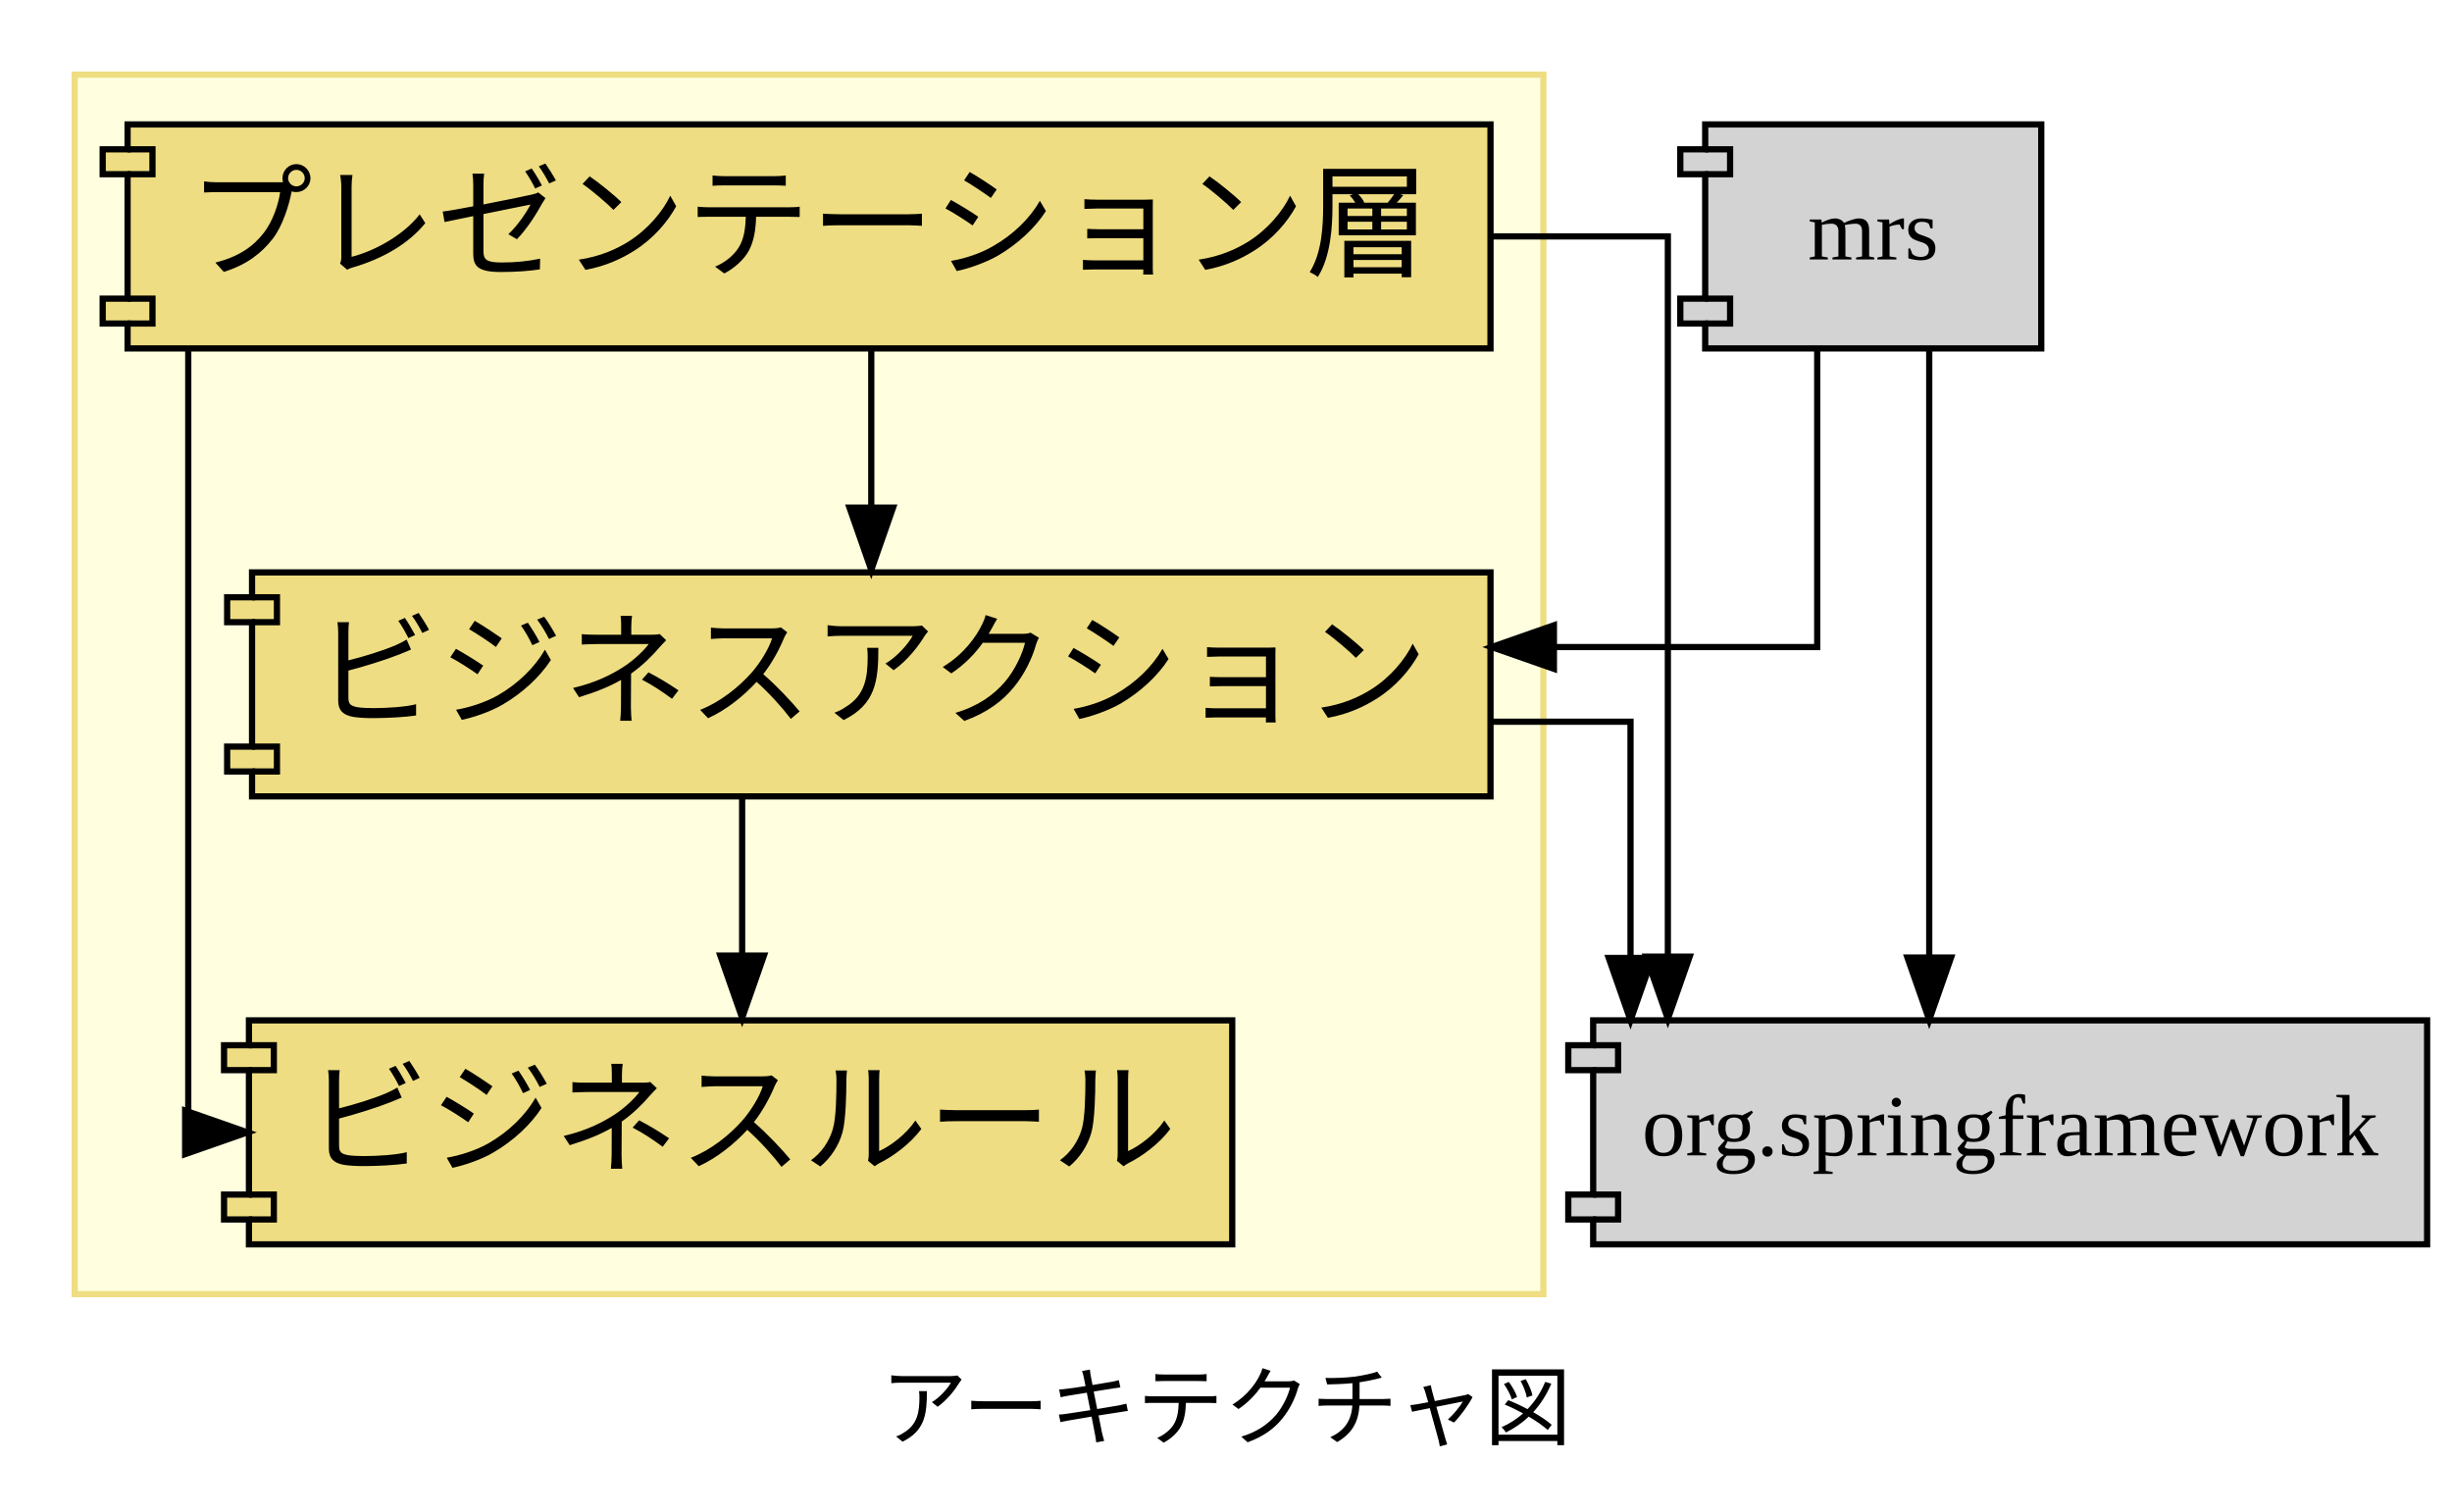
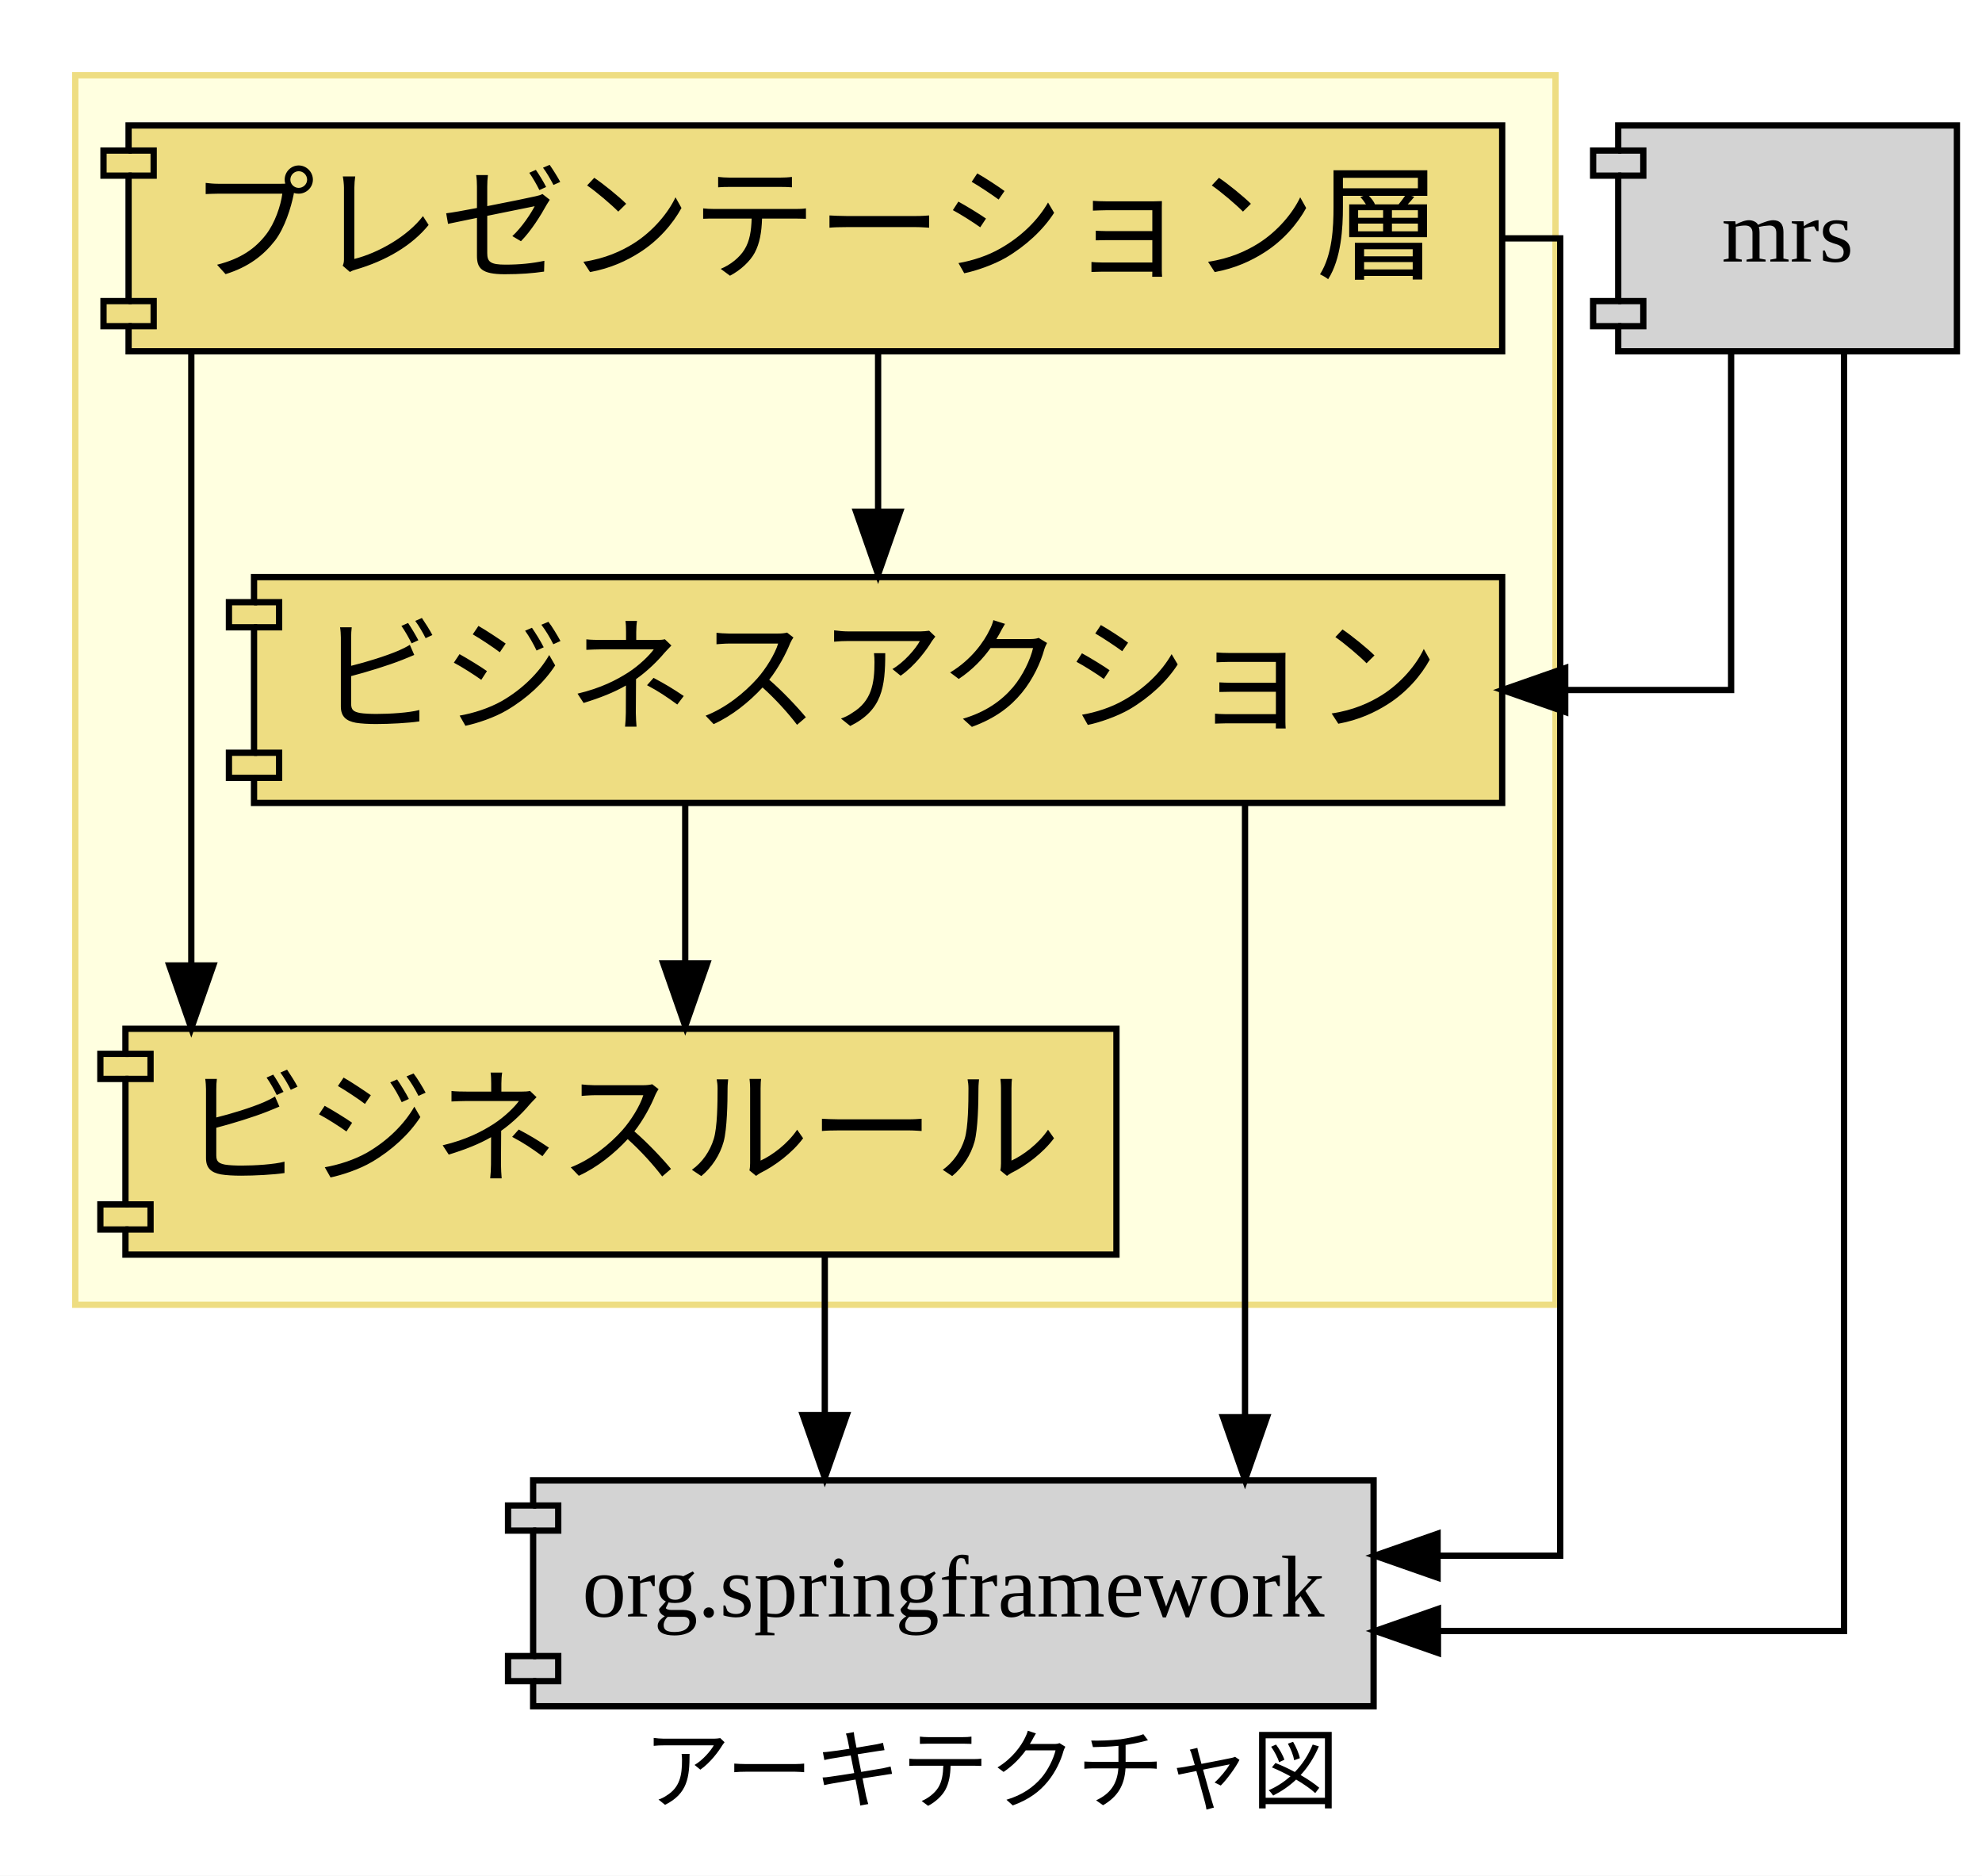
- <svg xmlns="http://www.w3.org/2000/svg" width="394pt" height="243pt" viewBox="0.00 0.00 394.00 243.00">
-   <g id="graph0" class="graph" transform="scale(1 1) rotate(0) translate(4 239)">
-     <polygon fill="white" stroke="transparent" points="-4,4 -4,-239 390,-239 390,4 -4,4" />
-     <text text-anchor="middle" x="193" y="-7.8" font-family="Times New Roman,serif" font-size="14.00">アーキテクチャ図
+ <svg xmlns="http://www.w3.org/2000/svg" width="316pt" height="299pt" viewBox="0.00 0.00 316.00 299.00">
+   <g id="graph0" class="graph" transform="scale(1 1) rotate(0) translate(4 295)">
+     <polygon fill="white" stroke="transparent" points="-4,4 -4,-295 312,-295 312,4 -4,4" />
+     <text text-anchor="middle" x="154" y="-7.8" font-family="Times New Roman,serif" font-size="14.00">アーキテクチャ図
        </text>
    <g id="clust1" class="cluster">
-       <polygon fill="lightyellow" stroke="#eedd82" points="8,-31 8,-227 244,-227 244,-31 8,-31" />
+       <polygon fill="lightyellow" stroke="#eedd82" points="8,-87 8,-283 244,-283 244,-87 8,-87" />
    </g>
    <g id="node1" class="node">
-       <polygon fill="#eedd82" stroke="black" points="235.5,-147 36.5,-147 36.5,-143 32.5,-143 32.5,-139 36.5,-139 36.5,-119 32.5,-119 32.5,-115 36.5,-115 36.5,-111 235.5,-111 235.5,-147" />
-       <polyline fill="none" stroke="black" points="36.5,-143 40.5,-143 40.5,-139 36.5,-139 " />
-       <polyline fill="none" stroke="black" points="36.5,-119 40.5,-119 40.5,-115 36.5,-115 " />
-       <text text-anchor="middle" x="136" y="-124" font-family="Times New Roman,serif" font-size="20.00">
+       <polygon fill="#eedd82" stroke="black" points="235.5,-203 36.5,-203 36.5,-199 32.5,-199 32.5,-195 36.5,-195 36.5,-175 32.5,-175 32.5,-171 36.5,-171 36.5,-167 235.5,-167 235.5,-203" />
+       <polyline fill="none" stroke="black" points="36.5,-199 40.5,-199 40.5,-195 36.5,-195 " />
+       <polyline fill="none" stroke="black" points="36.5,-175 40.5,-175 40.5,-171 36.5,-171 " />
+       <text text-anchor="middle" x="136" y="-180" font-family="Times New Roman,serif" font-size="20.00">
                ビジネスアクション
            </text>
    </g>
    <g id="node2" class="node">
-       <polygon fill="#eedd82" stroke="black" points="194,-75 36,-75 36,-71 32,-71 32,-67 36,-67 36,-47 32,-47 32,-43 36,-43 36,-39 194,-39 194,-75" />
-       <polyline fill="none" stroke="black" points="36,-71 40,-71 40,-67 36,-67 " />
-       <polyline fill="none" stroke="black" points="36,-47 40,-47 40,-43 36,-43 " />
-       <text text-anchor="middle" x="115" y="-52" font-family="Times New Roman,serif" font-size="20.00">ビジネスルール
+       <polygon fill="#eedd82" stroke="black" points="174,-131 16,-131 16,-127 12,-127 12,-123 16,-123 16,-103 12,-103 12,-99 16,-99 16,-95 174,-95 174,-131" />
+       <polyline fill="none" stroke="black" points="16,-127 20,-127 20,-123 16,-123 " />
+       <polyline fill="none" stroke="black" points="16,-103 20,-103 20,-99 16,-99 " />
+       <text text-anchor="middle" x="95" y="-108" font-family="Times New Roman,serif" font-size="20.00">ビジネスルール
            </text>
    </g>
-     <g id="edge4" class="edge">
-       <path fill="none" stroke="black" d="M115.25,-110.83C115.25,-110.83 115.25,-85.41 115.25,-85.41" />
-       <polygon fill="black" stroke="black" points="118.75,-85.41 115.25,-75.41 111.75,-85.41 118.75,-85.41" />
+     <g id="edge5" class="edge">
+       <path fill="none" stroke="black" d="M105.25,-166.83C105.25,-166.83 105.25,-141.41 105.25,-141.41" />
+       <polygon fill="black" stroke="black" points="108.75,-141.41 105.25,-131.41 101.75,-141.41 108.75,-141.41" />
    </g>
    <g id="node4" class="node">
-       <polygon fill="lightgrey" stroke="black" points="386,-75 252,-75 252,-71 248,-71 248,-67 252,-67 252,-47 248,-47 248,-43 252,-43 252,-39 386,-39 386,-75" />
-       <polyline fill="none" stroke="black" points="252,-71 256,-71 256,-67 252,-67 " />
-       <polyline fill="none" stroke="black" points="252,-47 256,-47 256,-43 252,-43 " />
-       <text text-anchor="middle" x="319" y="-53.3" font-family="Times New Roman,serif" font-size="14.00">
+       <polygon fill="lightgrey" stroke="black" points="215,-59 81,-59 81,-55 77,-55 77,-51 81,-51 81,-31 77,-31 77,-27 81,-27 81,-23 215,-23 215,-59" />
+       <polyline fill="none" stroke="black" points="81,-55 85,-55 85,-51 81,-51 " />
+       <polyline fill="none" stroke="black" points="81,-31 85,-31 85,-27 81,-27 " />
+       <text text-anchor="middle" x="148" y="-37.3" font-family="Times New Roman,serif" font-size="14.00">
                org.springframework
            </text>
    </g>
    <g id="edge3" class="edge">
-       <path fill="none" stroke="black" d="M235.62,-123C248.88,-123 258,-123 258,-123 258,-123 258,-85.03 258,-85.03" />
-       <polygon fill="black" stroke="black" points="261.5,-85.03 258,-75.03 254.5,-85.03 261.5,-85.03" />
+       <path fill="none" stroke="black" d="M194.5,-166.76C194.5,-166.76 194.5,-69.09 194.5,-69.09" />
+       <polygon fill="black" stroke="black" points="198,-69.09 194.5,-59.09 191,-69.09 198,-69.09" />
+     </g>
+     <g id="edge4" class="edge">
+       <path fill="none" stroke="black" d="M127.5,-94.83C127.5,-94.83 127.5,-69.41 127.5,-69.41" />
+       <polygon fill="black" stroke="black" points="131,-69.41 127.5,-59.41 124,-69.41 131,-69.41" />
    </g>
    <g id="node3" class="node">
-       <polygon fill="#eedd82" stroke="black" points="235.5,-219 16.5,-219 16.5,-215 12.5,-215 12.5,-211 16.5,-211 16.5,-191 12.5,-191 12.5,-187 16.5,-187 16.5,-183 235.5,-183 235.5,-219" />
-       <polyline fill="none" stroke="black" points="16.5,-215 20.5,-215 20.5,-211 16.5,-211 " />
-       <polyline fill="none" stroke="black" points="16.5,-191 20.5,-191 20.5,-187 16.5,-187 " />
-       <text text-anchor="middle" x="126" y="-196" font-family="Times New Roman,serif" font-size="20.00">
+       <polygon fill="#eedd82" stroke="black" points="235.5,-275 16.5,-275 16.5,-271 12.5,-271 12.5,-267 16.5,-267 16.5,-247 12.5,-247 12.5,-243 16.5,-243 16.5,-239 235.5,-239 235.5,-275" />
+       <polyline fill="none" stroke="black" points="16.5,-271 20.5,-271 20.5,-267 16.5,-267 " />
+       <polyline fill="none" stroke="black" points="16.5,-247 20.5,-247 20.5,-243 16.5,-243 " />
+       <text text-anchor="middle" x="126" y="-252" font-family="Times New Roman,serif" font-size="20.00">
                プレゼンテーション層
            </text>
    </g>
    <g id="edge1" class="edge">
-       <path fill="none" stroke="black" d="M136,-182.83C136,-182.83 136,-157.41 136,-157.41" />
-       <polygon fill="black" stroke="black" points="139.5,-157.41 136,-147.41 132.5,-157.41 139.5,-157.41" />
+       <path fill="none" stroke="black" d="M136,-238.83C136,-238.83 136,-213.41 136,-213.41" />
+       <polygon fill="black" stroke="black" points="139.5,-213.41 136,-203.41 132.5,-213.41 139.5,-213.41" />
    </g>
-     <g id="edge5" class="edge">
-       <path fill="none" stroke="black" d="M26.25,-182.76C26.25,-144.01 26.25,-57 26.25,-57 26.25,-57 27.2,-57 27.2,-57" />
-       <polygon fill="black" stroke="black" points="25.75,-60.5 35.75,-57 25.75,-53.5 25.75,-60.5" />
+     <g id="edge6" class="edge">
+       <path fill="none" stroke="black" d="M26.5,-238.76C26.5,-238.76 26.5,-141.09 26.5,-141.09" />
+       <polygon fill="black" stroke="black" points="30,-141.09 26.5,-131.09 23,-141.09 30,-141.09" />
    </g>
    <g id="edge2" class="edge">
-       <path fill="none" stroke="black" d="M235.74,-201C252.31,-201 264,-201 264,-201 264,-201 264,-85.24 264,-85.24" />
-       <polygon fill="black" stroke="black" points="267.5,-85.24 264,-75.24 260.5,-85.24 267.5,-85.24" />
+       <path fill="none" stroke="black" d="M235.82,-257C241.4,-257 244.75,-257 244.75,-257 244.75,-257 244.75,-47 244.75,-47 244.75,-47 225.2,-47 225.2,-47" />
+       <polygon fill="black" stroke="black" points="225.2,-43.5 215.2,-47 225.2,-50.5 225.2,-43.5" />
    </g>
    <g id="node5" class="node">
-       <polygon fill="lightgrey" stroke="black" points="324,-219 270,-219 270,-215 266,-215 266,-211 270,-211 270,-191 266,-191 266,-187 270,-187 270,-183 324,-183 324,-219" />
-       <polyline fill="none" stroke="black" points="270,-215 274,-215 274,-211 270,-211 " />
-       <polyline fill="none" stroke="black" points="270,-191 274,-191 274,-187 270,-187 " />
-       <text text-anchor="middle" x="297" y="-197.3" font-family="Times New Roman,serif" font-size="14.00">mrs
+       <polygon fill="lightgrey" stroke="black" points="308,-275 254,-275 254,-271 250,-271 250,-267 254,-267 254,-247 250,-247 250,-243 254,-243 254,-239 308,-239 308,-275" />
+       <polyline fill="none" stroke="black" points="254,-271 258,-271 258,-267 254,-267 " />
+       <polyline fill="none" stroke="black" points="254,-247 258,-247 258,-243 254,-243 " />
+       <text text-anchor="middle" x="281" y="-253.3" font-family="Times New Roman,serif" font-size="14.00">mrs
            </text>
    </g>
+     <g id="edge8" class="edge">
+       <path fill="none" stroke="black" d="M272,-238.83C272,-217.5 272,-185 272,-185 272,-185 245.55,-185 245.55,-185" />
+       <polygon fill="black" stroke="black" points="245.55,-181.5 235.55,-185 245.55,-188.5 245.55,-181.5" />
+     </g>
    <g id="edge7" class="edge">
-       <path fill="none" stroke="black" d="M288,-182.97C288,-163.42 288,-135 288,-135 288,-135 245.69,-135 245.69,-135" />
-       <polygon fill="black" stroke="black" points="245.69,-131.5 235.69,-135 245.69,-138.5 245.69,-131.5" />
-     </g>
-     <g id="edge6" class="edge">
-       <path fill="none" stroke="black" d="M306,-182.76C306,-182.76 306,-85.09 306,-85.09" />
-       <polygon fill="black" stroke="black" points="309.5,-85.09 306,-75.09 302.5,-85.09 309.5,-85.09" />
+       <path fill="none" stroke="black" d="M290,-238.83C290,-185.81 290,-35 290,-35 290,-35 225.26,-35 225.26,-35" />
+       <polygon fill="black" stroke="black" points="225.26,-31.5 215.26,-35 225.26,-38.5 225.26,-31.5" />
    </g>
  </g>
</svg>
